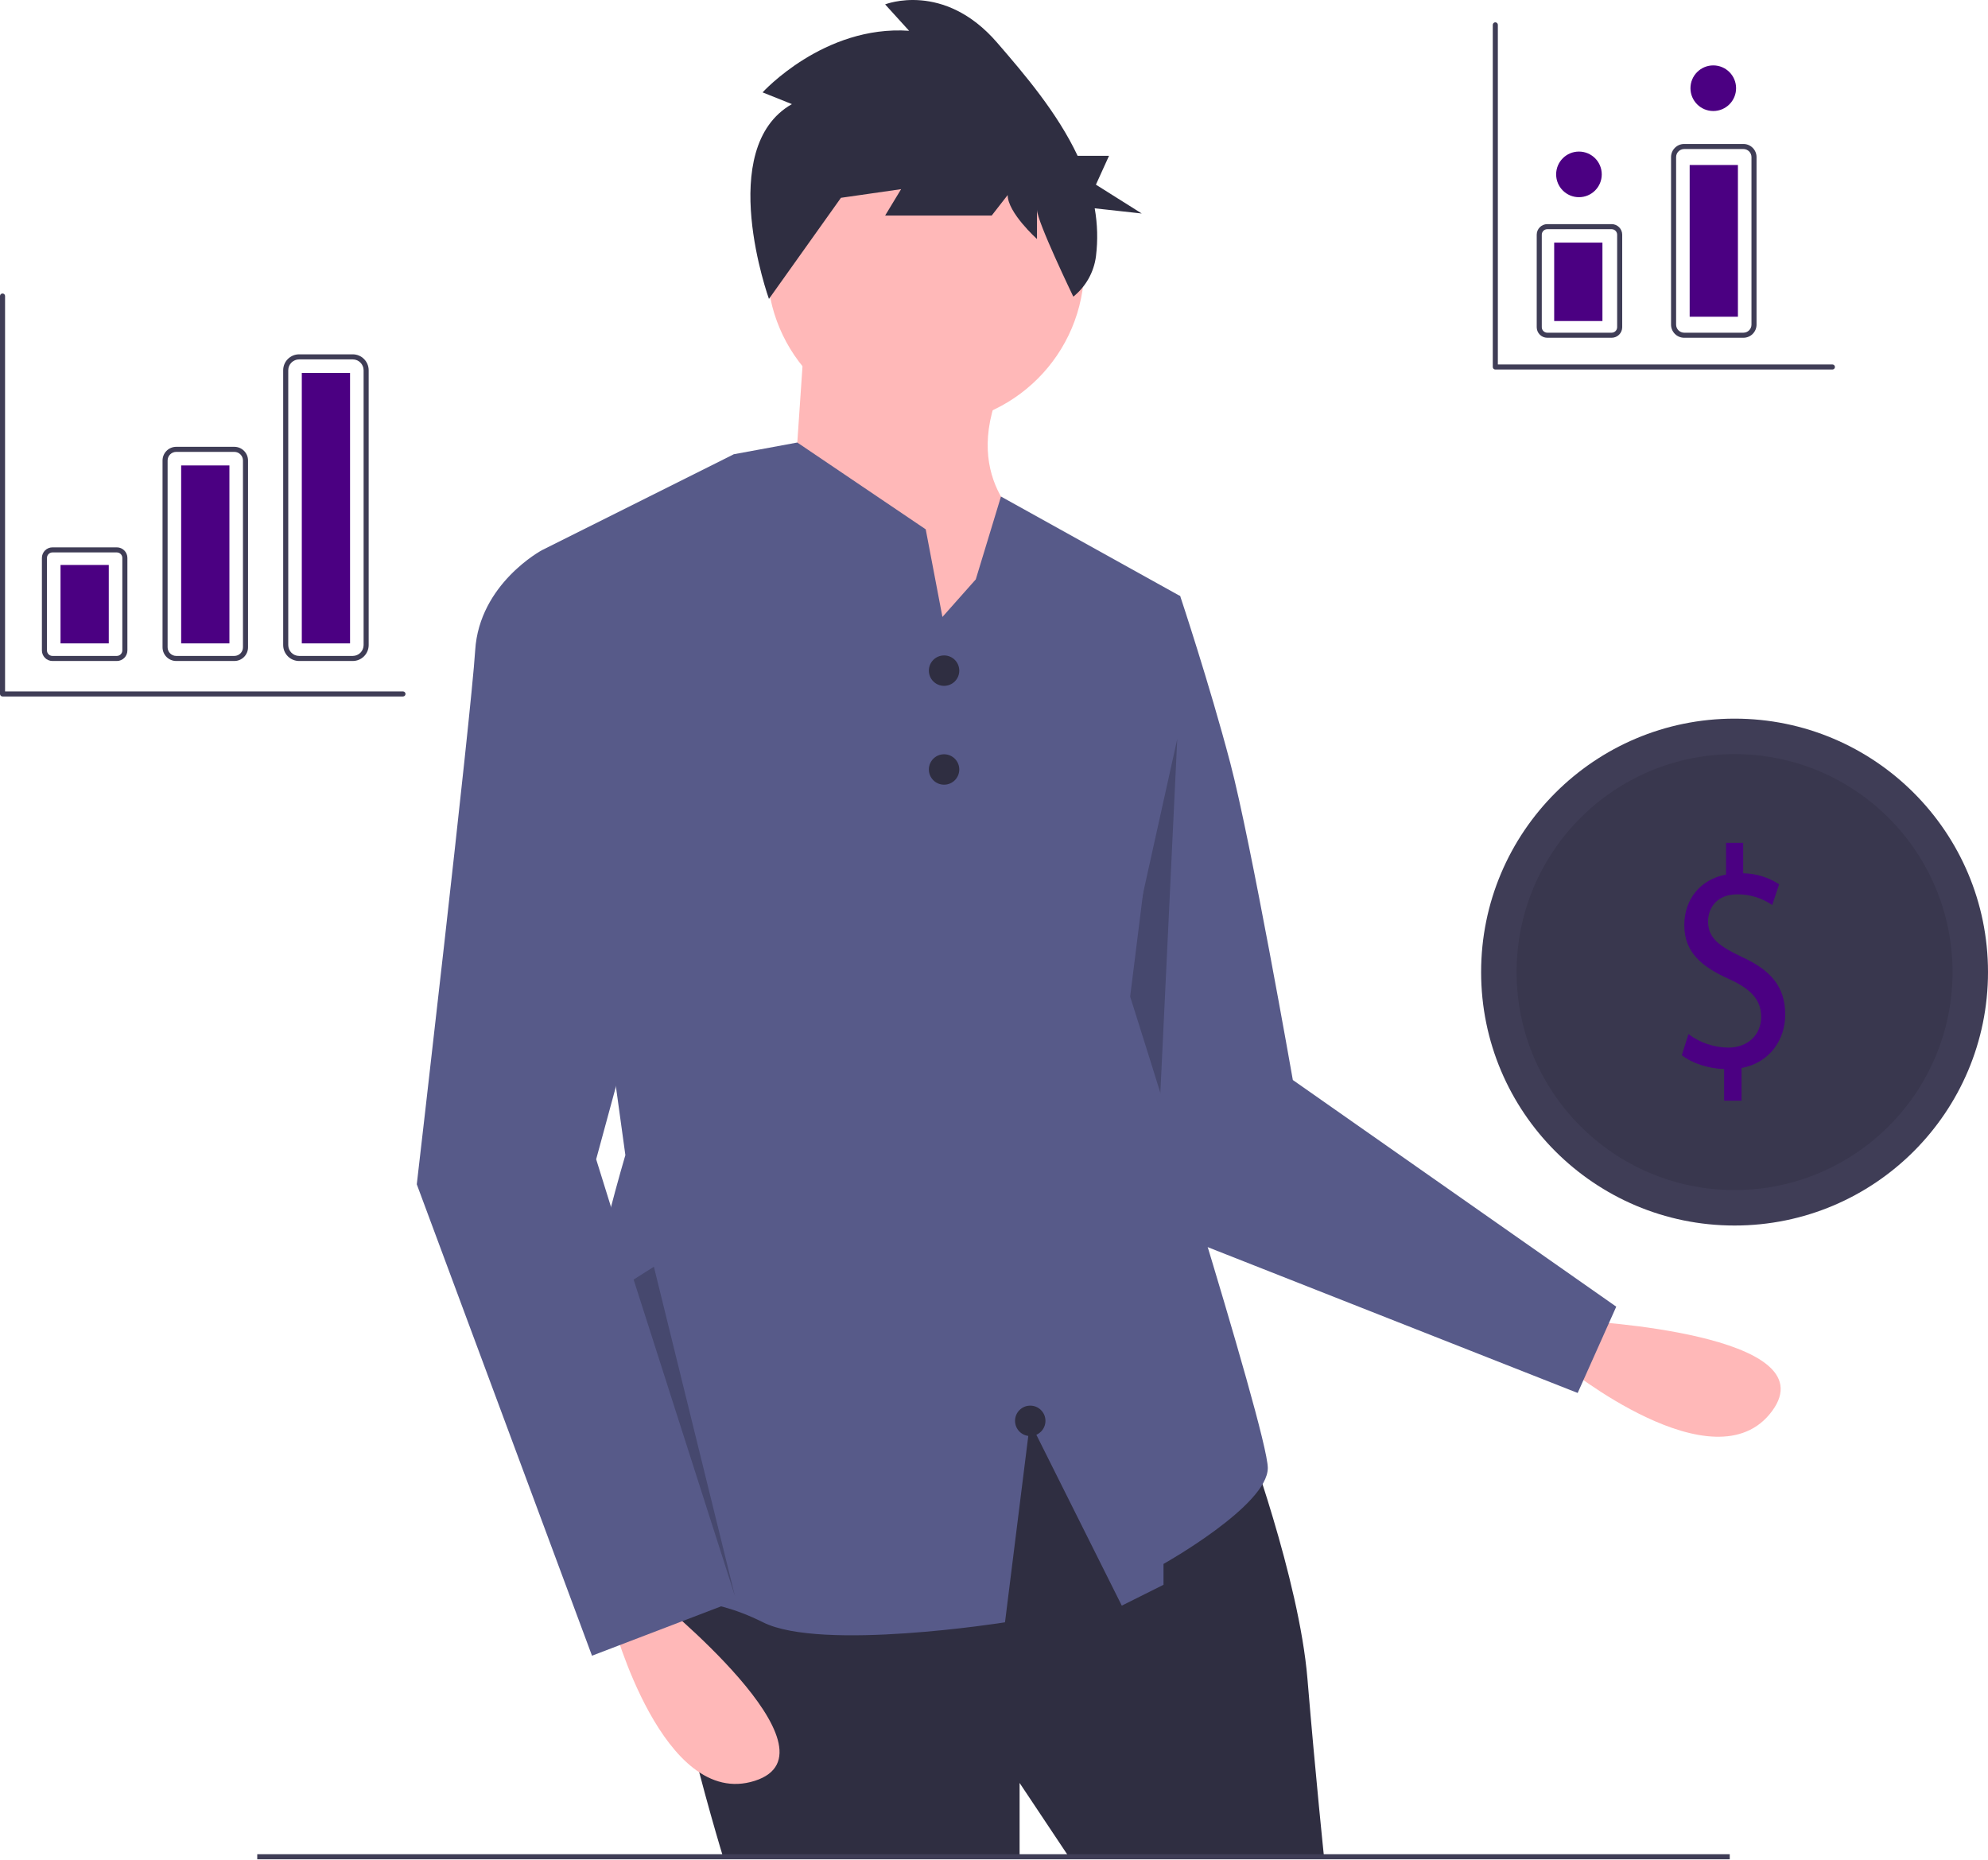
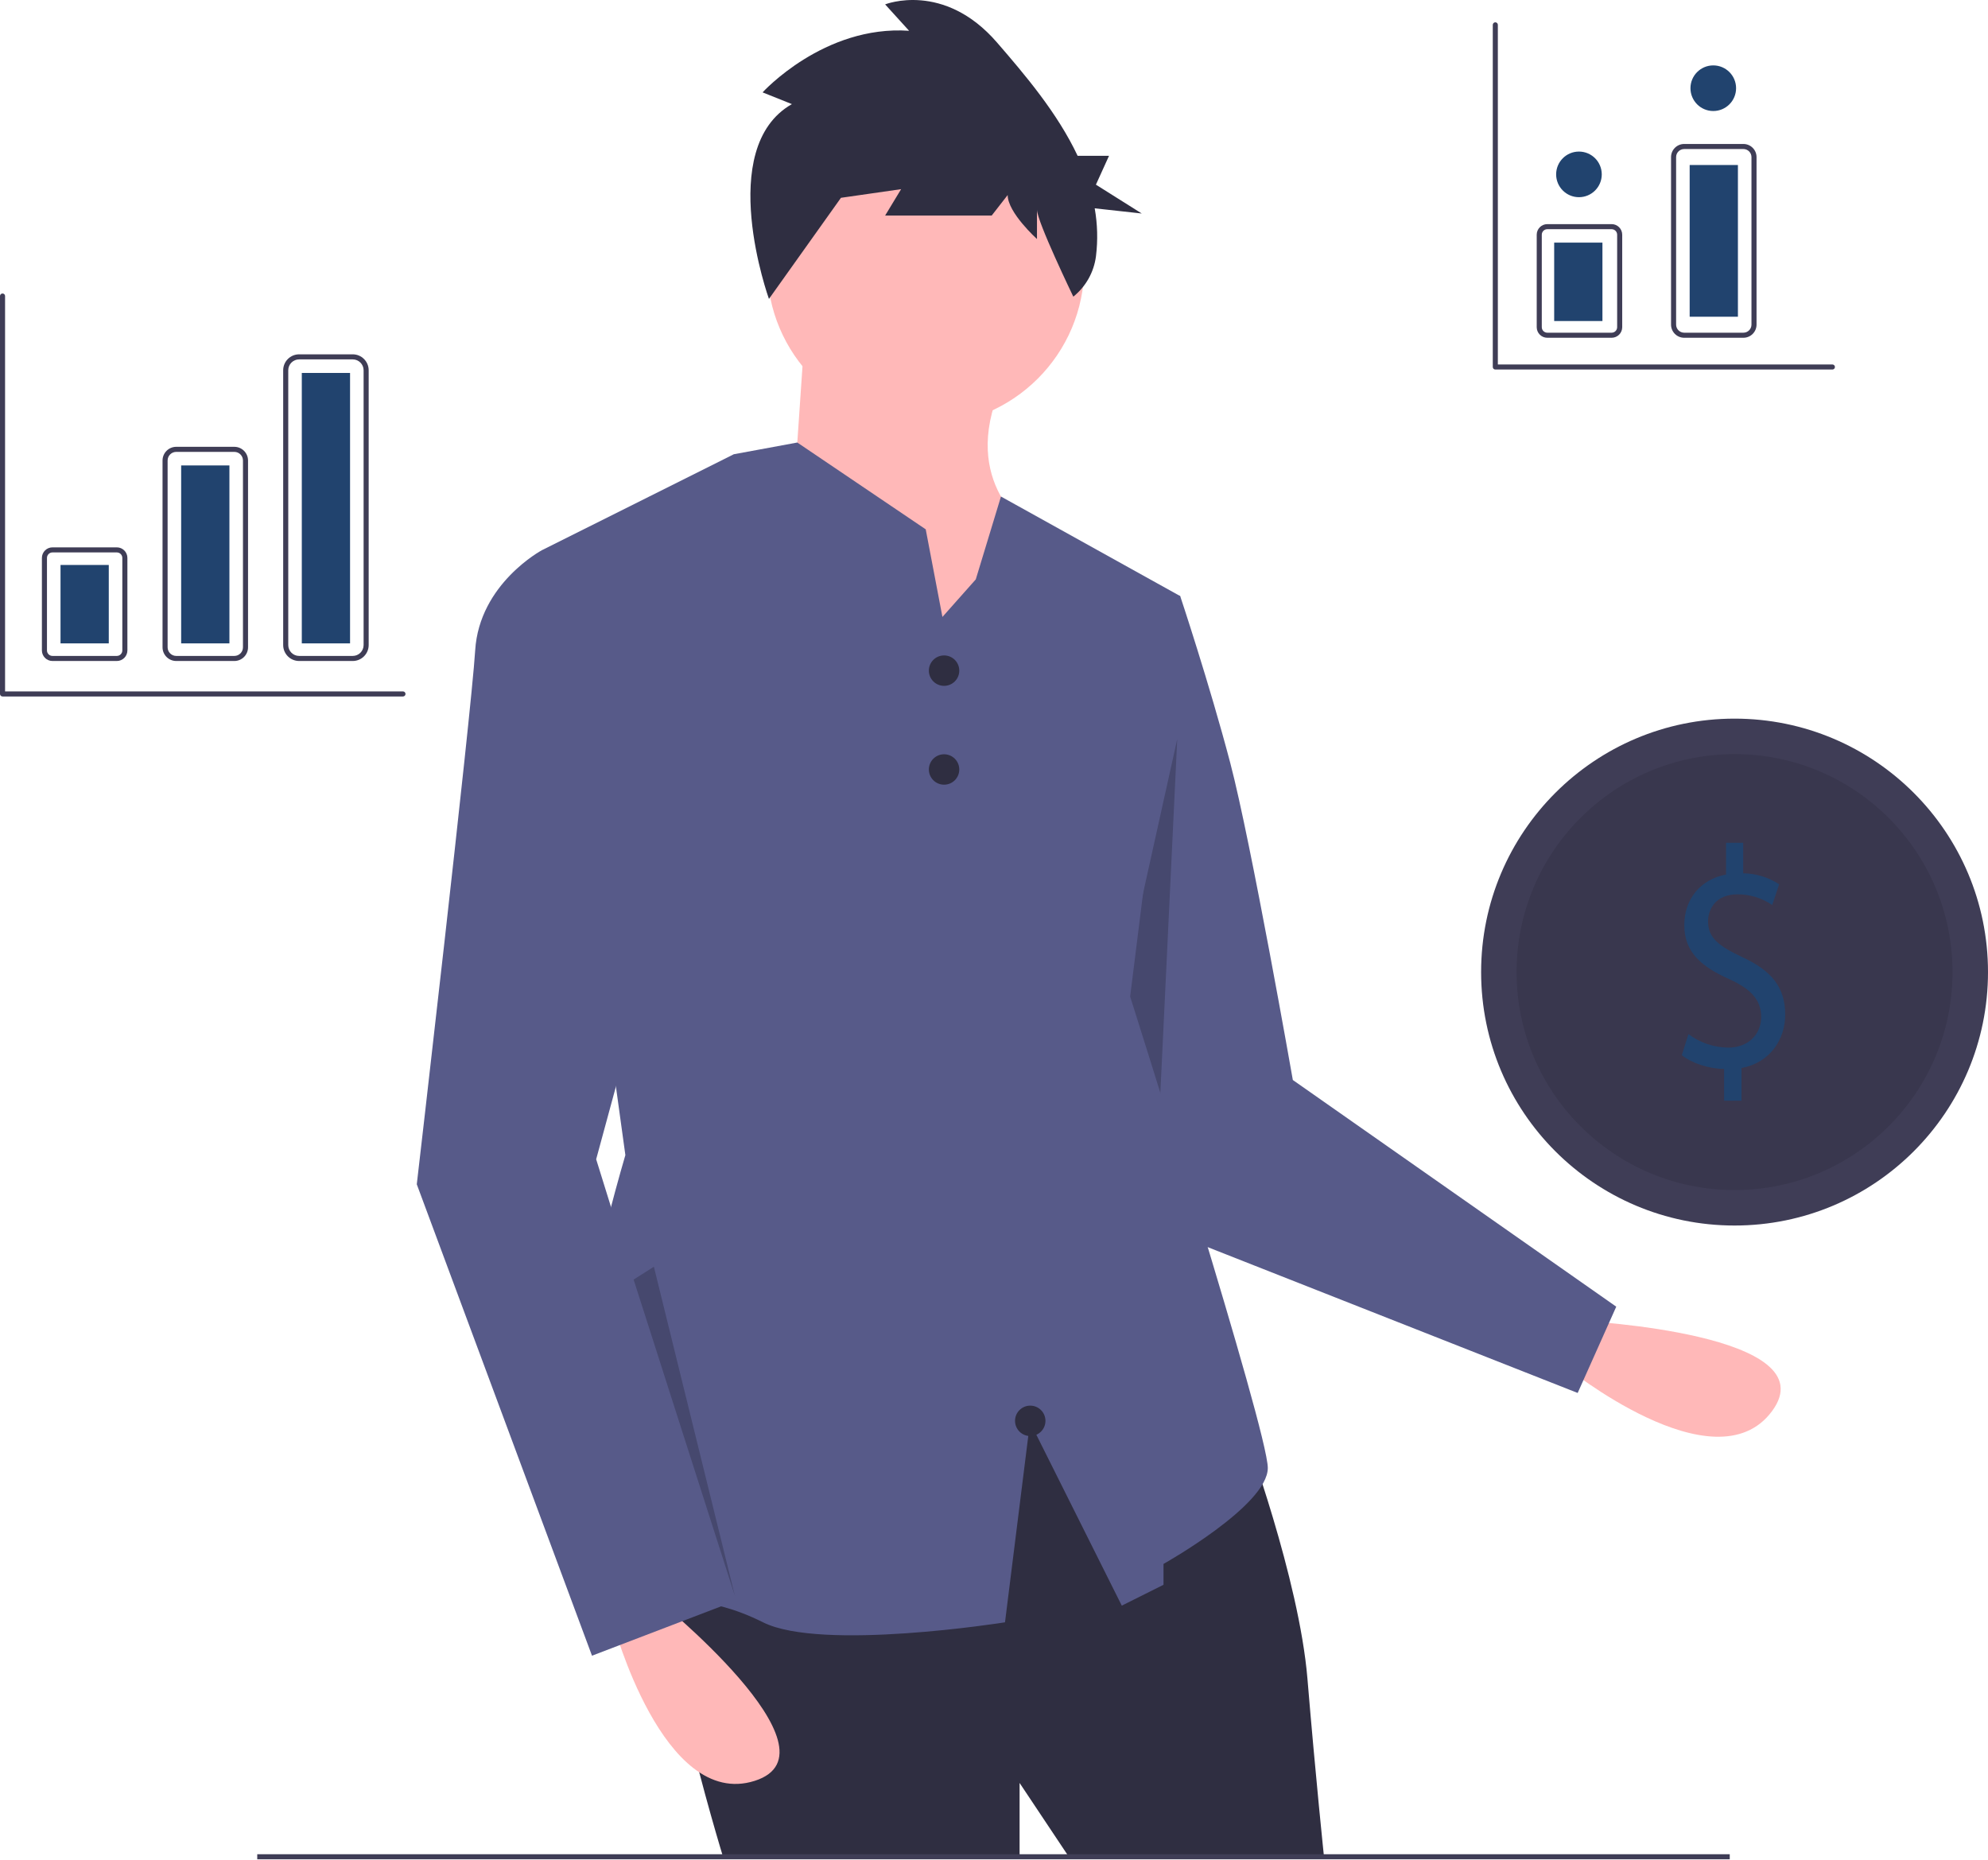
<svg xmlns="http://www.w3.org/2000/svg" id="aadec279-818b-408a-a9a2-133d1084e5d4" data-name="Layer 1" width="784.398" height="733.607" viewBox="0 0 784.398 733.607">
  <path d="M832.546,604.415s97.041,5.017,74.438,35.565-81.995-17.92-81.995-17.92Z" transform="translate(-207.8012 -83.1967)" fill="#ffb8b8" />
  <path d="M653.717,313.448l19.752,4.938s11.522,34.566,19.752,65.84S717.911,509.323,717.911,509.323L845.521,598.756,830.301,632.803l-170-67L622.443,417.147Z" transform="translate(-207.8012 -83.1967)" fill="#575a89" />
  <polygon points="464.5 291.607 457.138 445.772 472.5 491.607 427.5 458.607 464.5 291.607" opacity="0.2" />
  <path d="M698.982,648.411s21.398,57.61,24.69,97.114,6.584,70.778,6.584,70.778H629.85l-19.752-29.628V816.303H493.231S460.311,709.313,473.479,696.145s138.265-69.132,138.265-69.132Z" transform="translate(-207.8012 -83.1967)" fill="#2f2e41" />
  <rect x="101.5" y="731.607" width="581" height="2" fill="#3f3d56" />
  <circle cx="365.261" cy="105.155" r="62.548" fill="#ffb8b8" />
  <path d="M525.328,214.688l-4.938,72.424,62.548,83.946L614.213,292.05s-27.982-18.106-11.522-55.964Z" transform="translate(-207.8012 -83.1967)" fill="#ffb8b8" />
  <path d="M708.031,662.4c0,14.82-41.15,37.86-41.15,37.86v8.23l-16.46,8.23-36.21-72.42-9.87,79s-72.43,11.53-95.47,0c-23.05-11.52-34.57-6.58-67.49-18.1s13.17-166.25,13.17-166.25l-32.92-238.67,71.92-35.96,3.79-1.9,9.89-1.82,15.16-2.8,50.67,34.25,4.08,21.4,2.51,13.17,13.16-14.82,9.94-32.69,70.72,39.28-19.75,158.01S708.031,647.59,708.031,662.4Z" transform="translate(-207.8012 -83.1967)" fill="#575a89" />
  <path d="M466.072,713.428s75.716,60.902,39.504,72.424-55.964-62.548-55.964-62.548Z" transform="translate(-207.8012 -83.1967)" fill="#ffb8b8" />
  <path d="M438.09,303.572l-16.46-3.292s-24.69,13.168-26.336,39.504-23.044,210.689-23.044,210.689l69.132,185.999,55.964-21.398L443.028,540.597,484.178,389.164Z" transform="translate(-207.8012 -83.1967)" fill="#575a89" />
  <circle cx="372.5" cy="264.607" r="6" fill="#2f2e41" />
  <circle cx="372.5" cy="303.607" r="6" fill="#2f2e41" />
  <circle cx="406.5" cy="560.607" r="6" fill="#2f2e41" />
  <path d="M520.254,124.274l-11.562-4.629S532.867,93.028,566.503,95.343L557.043,84.928s23.125-9.258,44.147,15.044c11.051,12.775,23.837,27.791,31.808,44.707h12.383l-5.168,11.379,18.088,11.379-18.566-2.044a63.589,63.589,0,0,1,.504,18.875,24.421,24.421,0,0,1-8.943,15.976h0S616.957,170.563,616.957,165.934v11.572s-11.562-10.415-11.562-17.358l-6.307,8.101H557.043l6.307-10.415L539.174,161.305l9.46-12.73-37.431,52.565S489.771,141.632,520.254,124.274Z" transform="translate(-207.8012 -83.1967)" fill="#2f2e41" />
  <circle cx="684.398" cy="383.545" r="100" fill="#3f3d56" />
  <circle cx="684.398" cy="383.545" r="86" opacity="0.1" />
-   <path d="M888.078,517.49V504.973c-6.327-.123-12.873-2.355-16.691-5.453l2.618-8.303a26.681,26.681,0,0,0,15.709,5.329c7.746,0,12.982-5.081,12.982-12.145,0-6.816-4.255-11.03-12.328-14.748-11.128-4.957-18-10.658-18-21.44,0-10.287,6.437-18.094,16.473-19.953V415.742h6.764v12.021a26.543,26.543,0,0,1,14.182,4.337l-2.728,8.18a24.107,24.107,0,0,0-13.746-4.214c-8.4,0-11.564,5.701-11.564,10.658,0,6.444,4.036,9.666,13.528,14.128,11.236,5.205,16.909,11.649,16.909,22.679,0,9.79-6,18.962-17.237,21.068v12.89Z" transform="translate(-207.8012 -83.1967)" fill="#4b0082" />
+   <path d="M888.078,517.49V504.973c-6.327-.123-12.873-2.355-16.691-5.453l2.618-8.303a26.681,26.681,0,0,0,15.709,5.329c7.746,0,12.982-5.081,12.982-12.145,0-6.816-4.255-11.03-12.328-14.748-11.128-4.957-18-10.658-18-21.44,0-10.287,6.437-18.094,16.473-19.953V415.742h6.764v12.021a26.543,26.543,0,0,1,14.182,4.337l-2.728,8.18a24.107,24.107,0,0,0-13.746-4.214c-8.4,0-11.564,5.701-11.564,10.658,0,6.444,4.036,9.666,13.528,14.128,11.236,5.205,16.909,11.649,16.909,22.679,0,9.79-6,18.962-17.237,21.068v12.89Z" transform="translate(-207.8012 -83.1967)" fill="#21436E" />
  <polygon points="250.005 504.87 290 629.803 258 499.803 250.005 504.87" opacity="0.2" />
  <path d="M253.894,344H228.508a4.178,4.178,0,0,1-4.173-4.173V303.334a4.178,4.178,0,0,1,4.173-4.173h25.387a4.178,4.178,0,0,1,4.173,4.173v36.493A4.178,4.178,0,0,1,253.894,344Zm-25.387-42.84a2.176,2.176,0,0,0-2.173,2.173v36.493A2.176,2.176,0,0,0,228.508,342h25.387a2.176,2.176,0,0,0,2.173-2.173V303.334a2.176,2.176,0,0,0-2.173-2.173Z" transform="translate(-207.8012 -83.1967)" fill="#3f3d56" />
  <path d="M300.264,344H277.338a5.41,5.41,0,0,1-5.404-5.404V264.897a5.41,5.41,0,0,1,5.404-5.404h22.926a5.41,5.41,0,0,1,5.404,5.404v73.699A5.41,5.41,0,0,1,300.264,344Zm-22.926-82.507a3.408,3.408,0,0,0-3.404,3.404v73.699A3.408,3.408,0,0,0,277.338,342h22.926a3.408,3.408,0,0,0,3.404-3.404V264.897a3.408,3.408,0,0,0-3.404-3.404Z" transform="translate(-207.8012 -83.1967)" fill="#3f3d56" />
  <path d="M346.979,344H325.824a6.296,6.296,0,0,1-6.289-6.289V229.289A6.296,6.296,0,0,1,325.824,223h21.155a6.296,6.296,0,0,1,6.289,6.289V337.711A6.296,6.296,0,0,1,346.979,344ZM325.824,225a4.294,4.294,0,0,0-4.289,4.289V337.711A4.294,4.294,0,0,0,325.824,342h21.155a4.294,4.294,0,0,0,4.289-4.289V229.289A4.294,4.294,0,0,0,346.979,225Z" transform="translate(-207.8012 -83.1967)" fill="#3f3d56" />
-   <rect x="23.88" y="222.913" width="19.04" height="30.94" fill="#4b0082" />
-   <rect x="71.48" y="183.643" width="19.04" height="70.21" fill="#4b0082" />
-   <rect x="119.08" y="147.15" width="19.04" height="106.703" fill="#4b0082" />
+   <rect x="23.88" y="222.913" width="19.04" height="30.94" fill="#21436E" />
+   <rect x="71.48" y="183.643" width="19.04" height="70.21" fill="#21436E" />
+   <rect x="119.08" y="147.15" width="19.04" height="106.703" fill="#21436E" />
  <path d="M930.801,229h-133a1.0 1,0,0,1-1-1V93a1,1,0,0,1,2,0V227h132a1,1,0,0,1,0,2Z" transform="translate(-207.8012 -83.1967)" fill="#3f3d56" />
  <path d="M366.801,358h-158a1.0 1,0,0,1-1-1V200a1,1,0,0,1,2,0V356h157a1,1,0,0,1,0,2Z" transform="translate(-207.8012 -83.1967)" fill="#3f3d56" />
  <path d="M843.7,216.467H818.313a4.178,4.178,0,0,1-4.174-4.173V175.801a4.178,4.178,0,0,1,4.174-4.173h25.387a4.178,4.178,0,0,1,4.173,4.173V212.294A4.178,4.178,0,0,1,843.7,216.467ZM818.313,173.627a2.176,2.176,0,0,0-2.174,2.173V212.294a2.176,2.176,0,0,0,2.174,2.173h25.387a2.176,2.176,0,0,0,2.173-2.173V175.801a2.176,2.176,0,0,0-2.173-2.173Z" transform="translate(-207.8012 -83.1967)" fill="#3f3d56" />
  <path d="M895.689,216.467H872.323a5.19,5.19,0,0,1-5.184-5.184V145.184A5.189,5.189,0,0,1,872.323,140h23.366a5.189,5.189,0,0,1,5.184,5.184V211.283A5.19,5.19,0,0,1,895.689,216.467ZM872.323,142a3.187,3.187,0,0,0-3.184,3.184V211.283a3.187,3.187,0,0,0,3.184,3.184h23.366a3.187,3.187,0,0,0,3.184-3.184V145.184A3.187,3.187,0,0,0,895.689,142Z" transform="translate(-207.8012 -83.1967)" fill="#3f3d56" />
-   <rect x="613.228" y="95.727" width="19.04" height="30.94" fill="#4b0082" />
-   <rect x="666.685" y="65.105" width="19.04" height="59.864" fill="#4b0082" />
-   <circle cx="623" cy="68.803" r="9" fill="#4b0082" />
-   <circle cx="676" cy="34.803" r="9" fill="#4b0082" />
+   <rect x="613.228" y="95.727" width="19.04" height="30.94" fill="#21436E" />
+   <rect x="666.685" y="65.105" width="19.04" height="59.864" fill="#21436E" />
+   <circle cx="623" cy="68.803" r="9" fill="#21436E" />
+   <circle cx="676" cy="34.803" r="9" fill="#21436E" />
</svg>
